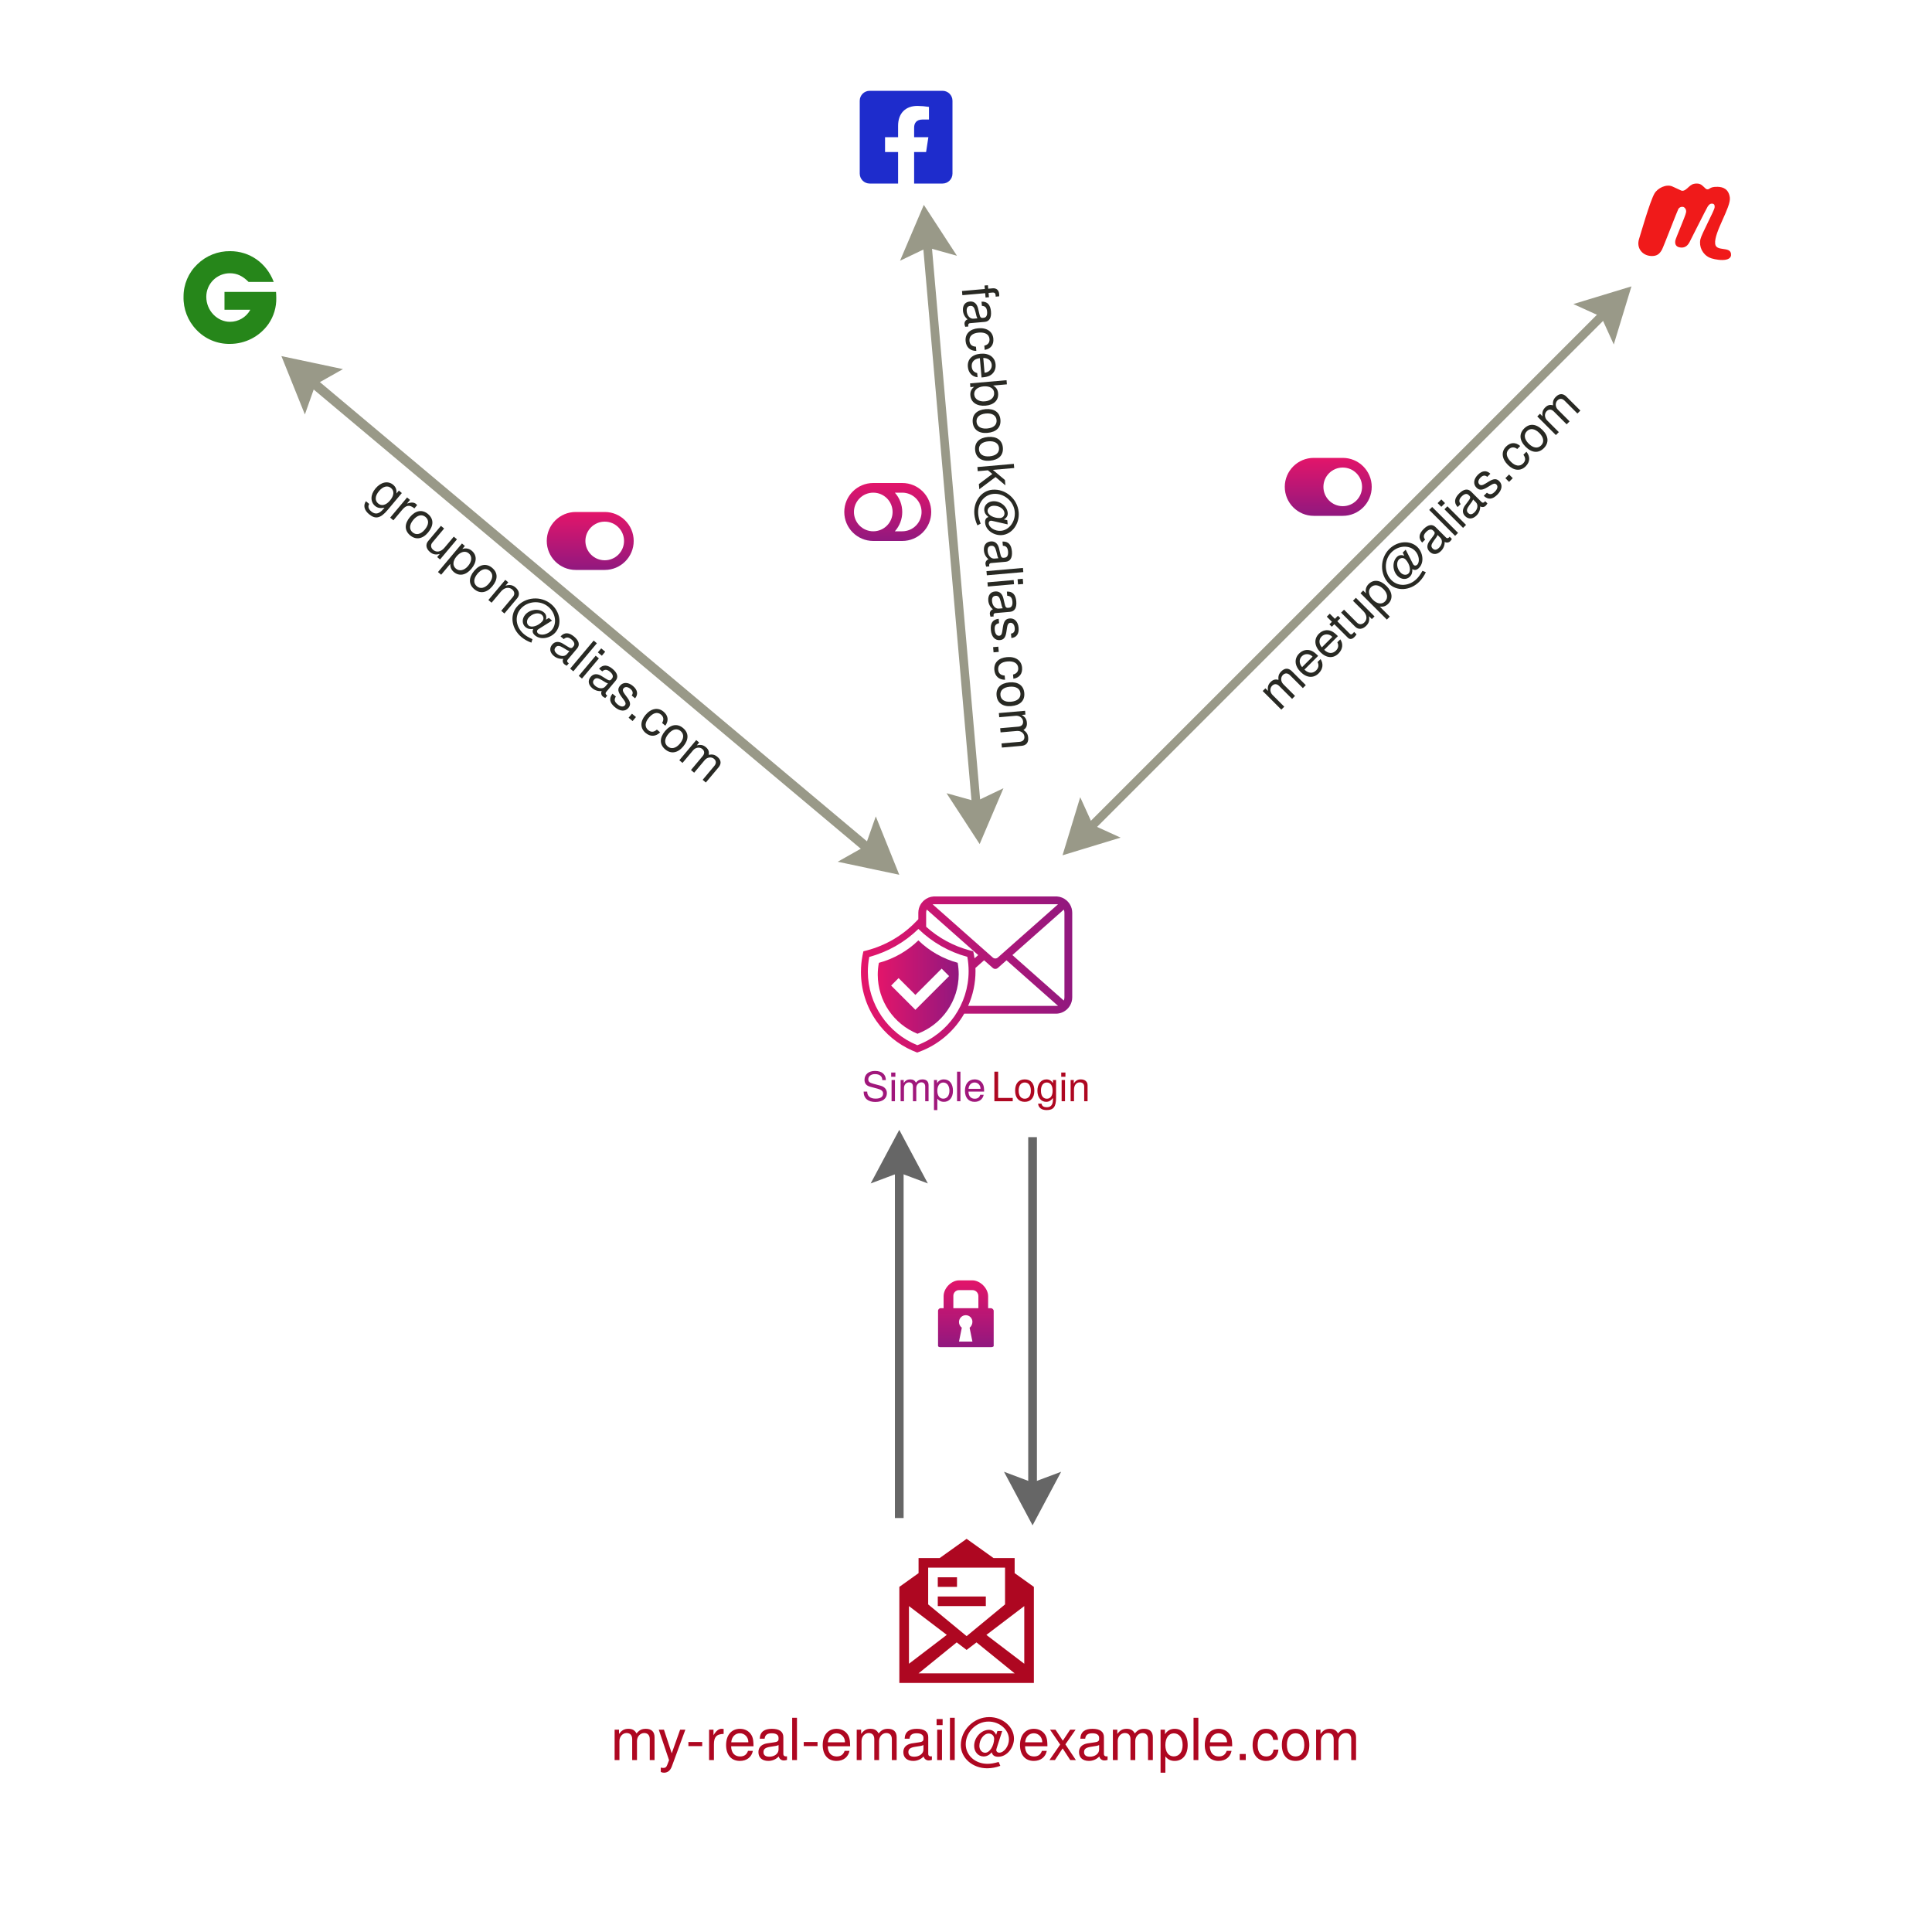
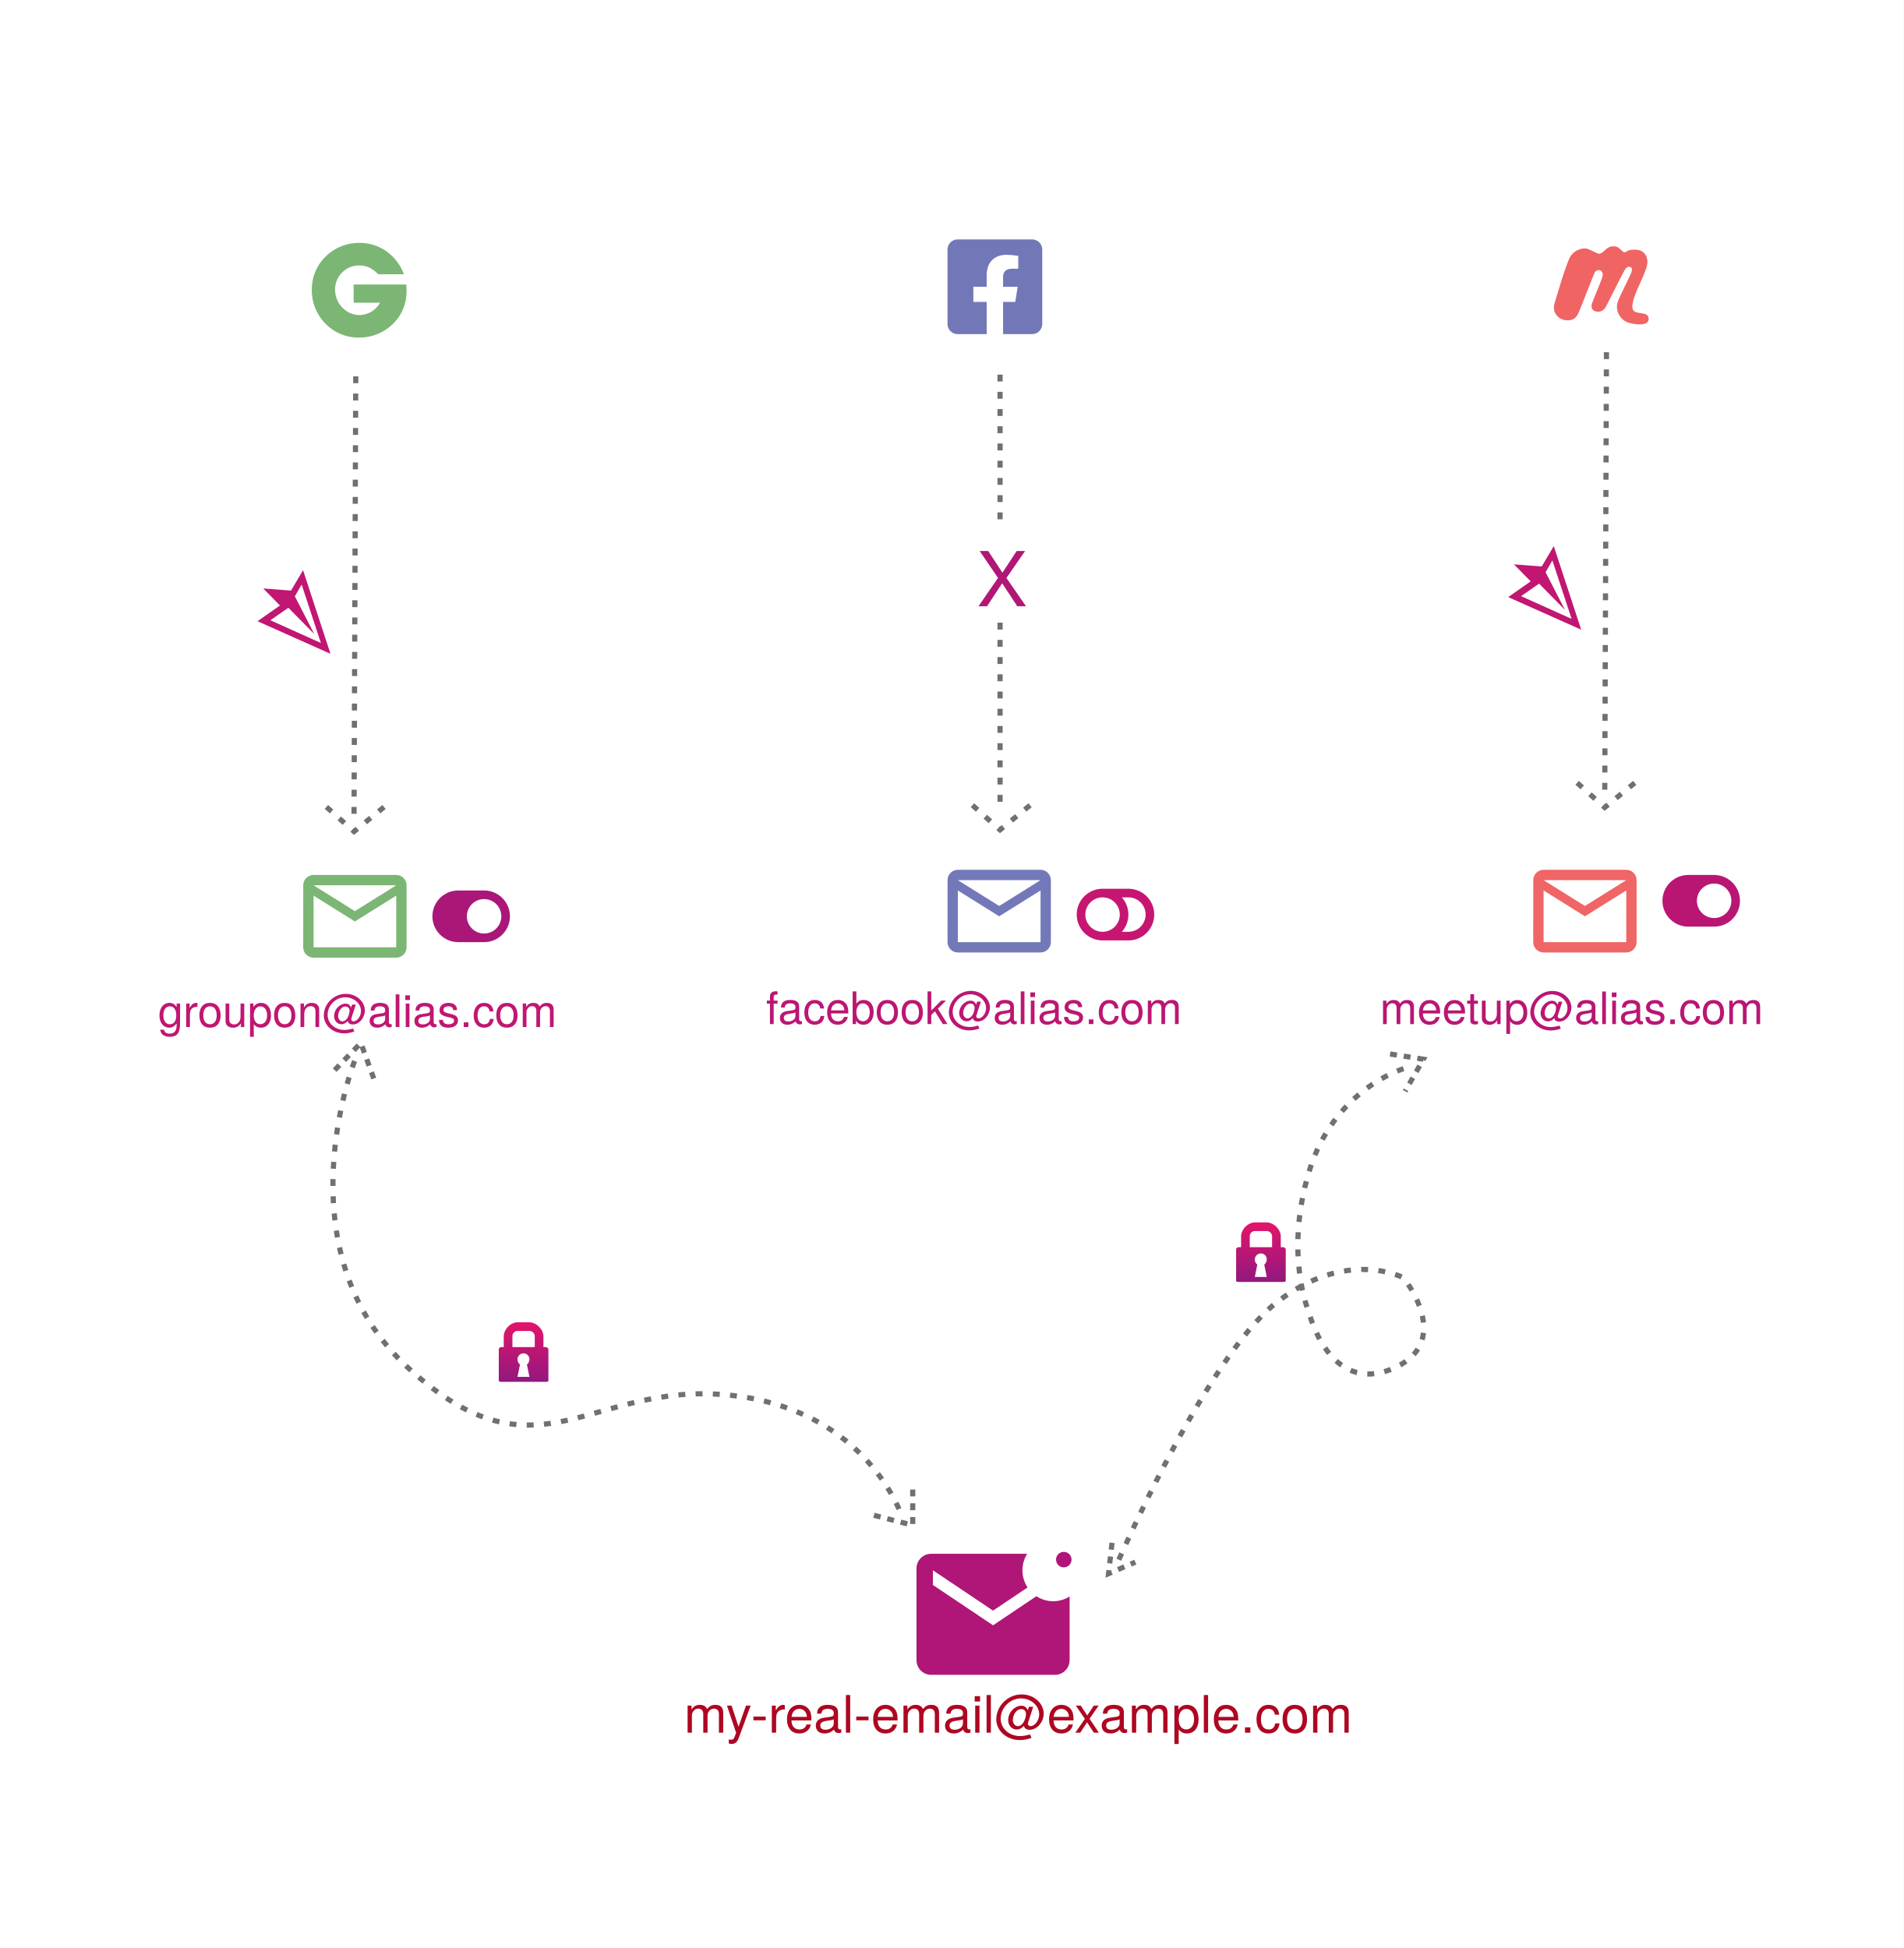
- <svg xmlns="http://www.w3.org/2000/svg" xmlns:xlink="http://www.w3.org/1999/xlink" width="1000" height="1000" viewBox="0 0 1000 1000">
+ <svg xmlns="http://www.w3.org/2000/svg" width="1105" height="1131" viewBox="0 0 1105 1131">
  <defs>
    <linearGradient id="linear-gradient" x1="0.5" x2="0.5" y2="1" gradientUnits="objectBoundingBox">
      <stop offset="0" stop-color="#e3156a" />
      <stop offset="1" stop-color="#91187f" />
    </linearGradient>
-     <linearGradient id="linear-gradient-5" x1="0" y1="0.5" x2="1" y2="0.5" xlink:href="#linear-gradient" />
-     <clipPath id="clip-hero">
-       <rect width="1000" height="1000" />
+     <clipPath id="clip-Artboard_3">
+       <rect width="1105" height="1131" />
    </clipPath>
  </defs>
-   <g id="hero" clip-path="url(#clip-hero)">
-     <rect width="1000" height="1000" fill="#fff" />
-     <path id="Icon_simple-groupon" data-name="Icon simple-groupon" d="M6.632,40.668A23.3,23.3,0,0,0,24.024,48,24.378,24.378,0,0,0,43.98,37.674,22.9,22.9,0,0,0,48,24.164c0-.968-.064-2.012-.126-3.058H21.19v9.22H34.564a11.947,11.947,0,0,1-10.54,6.24c-6.458,0-12.25-5.648-12.25-12.994a12.186,12.186,0,0,1,12.25-12.138c3.688,0,6.71,1.5,9.622,4.478h13.04C42.936,6.038,34.168,0,24.166,0A23.833,23.833,0,0,0,7.106,6.818,22.969,22.969,0,0,0,0,23.508,23.788,23.788,0,0,0,6.632,40.668Z" transform="translate(95 130)" fill="#26861a" />
-     <g id="flowKitConnector" transform="matrix(0.766, 0.643, -0.643, 0.766, 194.322, -22.673)">
-       <path id="line" d="M101.108,189.81h406.88" fill="none" stroke="#998" stroke-width="5" />
-       <path id="leftEdge" d="M18.75-10h0L0,0,18.75,10,15,0Z" transform="translate(101.108 189.81)" fill="#998" stroke="#998" stroke-width="5" />
-       <path id="rightEdge" d="M-18.75-10h0L0,0-18.75,10-15,0Z" transform="translate(507.988 189.81)" fill="#998" stroke="#998" stroke-width="5" />
-     </g>
-     <g id="flowKitConnector-2" data-name="flowKitConnector" transform="translate(347.636 376.596) rotate(-45)">
-       <path id="line-2" data-name="line" d="M101.108,189.81h406.88" fill="none" stroke="#998" stroke-width="4.5" />
-       <path id="leftEdge-2" data-name="leftEdge" d="M18.75-10h0L0,0,18.75,10,15,0Z" transform="translate(101.108 189.81)" fill="#998" stroke="#998" stroke-width="4.5" />
-       <path id="rightEdge-2" data-name="rightEdge" d="M-18.75-10h0L0,0-18.75,10-15,0Z" transform="translate(507.988 189.81)" fill="#998" stroke="#998" stroke-width="4.5" />
-     </g>
-     <g id="flowKitConnector-3" data-name="flowKitConnector" transform="translate(655.266 488.485) rotate(90)">
-       <path id="line-3" data-name="line" d="M101.108,189.81H297.249" fill="none" stroke="#666" stroke-width="4.5" />
-       <path id="leftEdge-3" data-name="leftEdge" d="M18.75-10h0L0,0,18.75,10,15,0Z" transform="translate(101.108 189.81)" fill="#666" stroke="#666" stroke-width="4.5" />
-       <path id="rightEdge-3" data-name="rightEdge" transform="translate(297.249 189.81)" fill="none" stroke="rgba(0,0,0,0)" stroke-width="4.5" />
-     </g>
-     <g id="flowKitConnector-4" data-name="flowKitConnector" transform="translate(344.646 885.843) rotate(-90)">
-       <path id="line-4" data-name="line" d="M101.108,189.81H297.249" fill="none" stroke="#666" stroke-width="4.5" />
-       <path id="leftEdge-4" data-name="leftEdge" d="M18.75-10h0L0,0,18.75,10,15,0Z" transform="translate(101.108 189.81)" fill="#666" stroke="#666" stroke-width="4.5" />
-       <path id="rightEdge-4" data-name="rightEdge" transform="translate(297.249 189.81)" fill="none" stroke="rgba(0,0,0,0)" stroke-width="4.5" />
-     </g>
-     <g id="flowKitConnector-5" data-name="flowKitConnector" transform="matrix(0.087, 0.996, -0.996, 0.087, 658.842, -6.409)">
-       <path id="line-5" data-name="line" d="M101.108,189.81H423.716" fill="none" stroke="#998" stroke-width="4.5" />
-       <path id="leftEdge-5" data-name="leftEdge" d="M18.75-10h0L0,0,18.75,10,15,0Z" transform="translate(101.108 189.81)" fill="#998" stroke="#998" stroke-width="4.5" />
-       <path id="rightEdge-5" data-name="rightEdge" d="M-18.75-10h0L0,0-18.75,10-15,0Z" transform="translate(423.716 189.81)" fill="#998" stroke="#998" stroke-width="4.5" />
-     </g>
-     <text id="groupon_alias.com" data-name="groupon@alias.com" transform="translate(189.49 257.462) rotate(40)" fill="#282923" font-size="26" font-family="HelveticaNeue, Helvetica Neue" opacity="0.997">
+   <g id="Artboard_3" data-name="Artboard – 3" clip-path="url(#clip-Artboard_3)">
+     <rect width="1105" height="1131" fill="#fff" />
+     <path id="Icon_simple-groupon" data-name="Icon simple-groupon" d="M7.6,46.6A26.694,26.694,0,0,0,27.527,55,27.933,27.933,0,0,0,50.394,43.168,26.235,26.235,0,0,0,55,27.688c0-1.109-.073-2.305-.144-3.5H24.28V34.748H39.6A13.689,13.689,0,0,1,27.527,41.9c-7.4,0-14.036-6.472-14.036-14.889A13.963,13.963,0,0,1,27.527,13.1c4.226,0,7.689,1.716,11.025,5.131H53.494C49.2,6.919,39.151,0,27.69,0A27.308,27.308,0,0,0,8.142,7.812,26.319,26.319,0,0,0,0,26.936,27.257,27.257,0,0,0,7.6,46.6Z" transform="translate(181 141)" fill="rgba(66,150,56,0.69)" />
+     <text id="groupon_alias.com" data-name="groupon@alias.com" transform="translate(91.809 596.283)" fill="#c11672" font-size="26" font-family="HelveticaNeue, Helvetica Neue" opacity="0.997">
      <tspan x="0" y="0">groupon@alias.com</tspan>
    </text>
-     <text id="meetup_alias.com" data-name="meetup@alias.com" transform="translate(661.903 368.607) rotate(-45)" fill="#282923" font-size="26" font-family="HelveticaNeue, Helvetica Neue" opacity="0.997">
+     <text id="meetup_alias.com" data-name="meetup@alias.com" transform="translate(800.967 594.607)" fill="#b91674" font-size="26" font-family="HelveticaNeue, Helvetica Neue" opacity="0.997">
      <tspan x="0" y="0">meetup@alias.com</tspan>
    </text>
-     <text id="facebook_alias.com" data-name="facebook@alias.com" transform="matrix(0.087, 0.996, -0.996, 0.087, 497.731, 148.35)" fill="#282923" font-size="26" font-family="HelveticaNeue, Helvetica Neue" opacity="0.997">
+     <text id="facebook_alias.com" data-name="facebook@alias.com" transform="translate(444.654 594.565)" fill="#bc1673" font-size="26" font-family="HelveticaNeue, Helvetica Neue" opacity="0.997">
      <tspan x="0" y="0">facebook@alias.com</tspan>
    </text>
-     <path id="Icon_simple-meetup" data-name="Icon simple-meetup" d="M47.955,39.423c-.608-3.862-7.748-.888-8.192-5.118-.626-6,8.3-18.917,7.594-23.943-.626-4.51-3.682-5.46-6.33-5.512-2.568-.04-3.246.364-4.116.87a1.546,1.546,0,0,1-2.224-.082C34.019,5,33.573,4.566,32.877,4a3.83,3.83,0,0,0-1.89-.79A6.2,6.2,0,0,0,28,3.544a8.229,8.229,0,0,0-2.052,1.5c-.646.566-2.294,2.4-3.822,1.718-.67-.29-2.916-1.412-4.544-2.11C14.46,3.3,9.942,5.49,8.314,8.382c-2.426,4.3-7.2,21.205-7.928,23.429-1.618,5,2.064,9.08,7.018,8.848,2.1-.1,3.5-.86,4.824-3.276C13,36,20.185,17.21,20.723,16.3a2.358,2.358,0,0,1,2.78-.95,2.545,2.545,0,0,1,1.162,2.842c-.272,1.79-5.338,13.258-5.542,14.55-.324,2.206.718,3.428,3.014,3.548,1.568.082,3.134-.474,4.368-2.82.7-1.3,8.7-17.332,9.4-18.4.78-1.172,1.406-1.558,2.206-1.516.618.03,1.6.192,1.356,2.032-.244,1.81-6.686,13.56-7.352,16.442A8.511,8.511,0,0,0,36.8,41.477c2.224,1.092,11.94,2.952,11.154-2.054Z" transform="translate(848 91.845)" fill="#f01a1a" />
-     <path id="Icon_awesome-facebook-square" data-name="Icon awesome-facebook-square" d="M42.857,2.25H5.143A5.143,5.143,0,0,0,0,7.393V45.107A5.143,5.143,0,0,0,5.143,50.25H19.848V33.931H13.1V26.25h6.75V20.4c0-6.659,3.964-10.337,10.036-10.337a40.893,40.893,0,0,1,5.949.519v6.536h-3.35c-3.3,0-4.331,2.049-4.331,4.15V26.25h7.369l-1.179,7.681H28.152V50.25H42.857A5.143,5.143,0,0,0,48,45.107V7.393A5.143,5.143,0,0,0,42.857,2.25Z" transform="translate(445 44.75)" fill="#1e2ccc" />
-     <path id="Icon_metro-mail-read" data-name="Icon metro-mail-read" d="M49.262,31.77H24.393v4.974H49.262ZM34.341,21.823H24.393V26.8h9.947Zm29.842-2.135V11.875H53.24L39.314,1.928,25.389,11.875H14.446v7.813L4.5,26.8V76.533H74.13V26.8ZM19.42,16.849H59.209V35.874L39.314,52.287,19.42,35.874V16.849ZM9.472,36.744,29.059,51.636,9.472,66.586V36.744ZM14.446,71.56,34.185,55.531l5.129,3.905,5.119-3.9L64.183,71.56H14.446Zm54.71-4.974L49.544,51.66,69.157,36.744V66.586Z" transform="translate(461.001 794.566)" fill="#ae0721" />
-     <path id="Icon_awesome-toggle-on" data-name="Icon awesome-toggle-on" d="M30,4.5H15a15,15,0,1,0,0,30H30a15,15,0,1,0,0-30Zm0,25a10,10,0,1,1,10-10A9.994,9.994,0,0,1,30,29.5Z" transform="translate(283 260.5)" fill="url(#linear-gradient)" />
-     <path id="Icon_awesome-toggle-on-2" data-name="Icon awesome-toggle-on" d="M30,4.5H15a15,15,0,1,0,0,30H30a15,15,0,1,0,0-30Zm0,25a10,10,0,1,1,10-10A9.994,9.994,0,0,1,30,29.5Z" transform="translate(665 232.5)" fill="url(#linear-gradient)" />
-     <path id="Icon_awesome-toggle-off" data-name="Icon awesome-toggle-off" d="M30,4.5H15a15,15,0,1,0,0,30H30a15,15,0,1,0,0-30ZM5,19.5a10,10,0,1,1,10,10A9.995,9.995,0,0,1,5,19.5Zm25,10H26.179a14.994,14.994,0,0,0,0-20H30a10,10,0,0,1,0,20Z" transform="translate(437 245.5)" fill="url(#linear-gradient)" />
-     <text id="my-real-email_example.com" data-name="my-real-email@example.com" transform="translate(316 911)" fill="#ae0721" font-size="30" font-family="HelveticaNeue, Helvetica Neue">
+     <path id="Icon_simple-meetup" data-name="Icon simple-meetup" d="M54.948,44.712c-.7-4.425-8.878-1.017-9.386-5.864-.717-6.87,9.51-21.676,8.7-27.435C53.546,6.245,50.044,5.157,47.01,5.1c-2.942-.046-3.719.417-4.716,1A1.772,1.772,0,0,1,39.746,6c-.765-.729-1.276-1.228-2.074-1.877a4.388,4.388,0,0,0-2.166-.905,7.109,7.109,0,0,0-3.419.383,9.429,9.429,0,0,0-2.351,1.716c-.74.649-2.628,2.745-4.379,1.968-.768-.332-3.341-1.618-5.207-2.418-3.582-1.551-8.759.962-10.624,4.276-2.78,4.925-8.25,24.3-9.084,26.846-1.854,5.734,2.365,10.4,8.041,10.138,2.411-.117,4.01-.985,5.527-3.754.88-1.588,9.118-23.115,9.735-24.16a2.7,2.7,0,0,1,3.185-1.089,2.916,2.916,0,0,1,1.331,3.256c-.312,2.051-6.116,15.191-6.35,16.671-.371,2.528.823,3.928,3.453,4.065,1.8.094,3.591-.543,5-3.231.8-1.494,9.966-19.859,10.775-21.087.894-1.343,1.611-1.785,2.528-1.737.708.034,1.831.22,1.554,2.328-.28,2.074-7.661,15.537-8.424,18.839a9.752,9.752,0,0,0,5.365,10.835c2.548,1.251,13.681,3.382,12.78-2.353Z" transform="translate(902 139.845)" fill="rgba(237,65,65,0.81)" />
+     <path id="Icon_awesome-facebook-square" data-name="Icon awesome-facebook-square" d="M49.107,2.25H5.893A5.893,5.893,0,0,0,0,8.143V51.357A5.893,5.893,0,0,0,5.893,57.25h16.85v-18.7H15.008v-8.8h7.734V23.042c0-7.63,4.542-11.845,11.5-11.845a46.856,46.856,0,0,1,6.816.594V19.28H37.22c-3.782,0-4.962,2.347-4.962,4.755V29.75H40.7l-1.35,8.8H32.257v18.7h16.85A5.893,5.893,0,0,0,55,51.357V8.143A5.893,5.893,0,0,0,49.107,2.25Z" transform="translate(550 136.75)" fill="rgba(78,85,165,0.79)" />
+     <path id="Icon_awesome-toggle-on" data-name="Icon awesome-toggle-on" d="M30,4.5H15a15,15,0,1,0,0,30H30a15,15,0,1,0,0-30Zm0,25a10,10,0,1,1,10-10A9.994,9.994,0,0,1,30,29.5Z" transform="translate(251 512.5)" fill="#aa1778" />
+     <path id="Icon_awesome-toggle-on-2" data-name="Icon awesome-toggle-on" d="M30,4.5H15a15,15,0,1,0,0,30H30a15,15,0,1,0,0-30Zm0,25a10,10,0,1,1,10-10A9.994,9.994,0,0,1,30,29.5Z" transform="translate(965 503.5)" fill="#b91674" />
+     <path id="Icon_awesome-toggle-off" data-name="Icon awesome-toggle-off" d="M30,4.5H15a15,15,0,1,0,0,30H30a15,15,0,1,0,0-30ZM5,19.5a10,10,0,1,1,10,10A9.995,9.995,0,0,1,5,19.5Zm25,10H26.179a14.994,14.994,0,0,0,0-20H30a10,10,0,0,1,0,20Z" transform="translate(625 511.5)" fill="#c61671" />
+     <path id="Icon_material-mail-outline" data-name="Icon material-mail-outline" d="M57,6H9a5.992,5.992,0,0,0-5.97,6L3,48a6.018,6.018,0,0,0,6,6H57a6.018,6.018,0,0,0,6-6V12A6.018,6.018,0,0,0,57,6Zm0,42H9V18L33,33,57,18ZM33,27,9,12H57Z" transform="translate(173 502)" fill="#7bb674" />
+     <path id="Icon_material-mail-outline-2" data-name="Icon material-mail-outline" d="M57,6H9a5.992,5.992,0,0,0-5.97,6L3,48a6.018,6.018,0,0,0,6,6H57a6.018,6.018,0,0,0,6-6V12A6.018,6.018,0,0,0,57,6Zm0,42H9V18L33,33,57,18ZM33,27,9,12H57Z" transform="translate(547 499)" fill="#7379b8" />
+     <path id="Icon_material-mail-outline-3" data-name="Icon material-mail-outline" d="M57,6H9a5.992,5.992,0,0,0-5.97,6L3,48a6.018,6.018,0,0,0,6,6H57a6.018,6.018,0,0,0,6-6V12A6.018,6.018,0,0,0,57,6Zm0,42H9V18L33,33,57,18ZM33,27,9,12H57Z" transform="translate(887 499)" fill="#f06565" />
+     <line id="Line_1" data-name="Line 1" x1="1" y2="258" transform="translate(205.5 218.5)" fill="none" stroke="#707070" stroke-width="3" stroke-dasharray="4 6" />
+     <line id="Line_4" data-name="Line 4" x1="1" y2="258" transform="translate(931.5 204.5)" fill="none" stroke="#707070" stroke-width="3" stroke-dasharray="4 6" />
+     <line id="Line_2" data-name="Line 2" y2="85" transform="translate(580.5 217.5)" fill="none" stroke="#707070" stroke-width="3" stroke-dasharray="4 6" />
+     <line id="Line_3" data-name="Line 3" y2="108" transform="translate(580.5 361.5)" fill="none" stroke="#707070" stroke-width="3" stroke-dasharray="4 6" />
+     <path id="Path_186" data-name="Path 186" d="M-164.529,1669.5l16.008,14.3,17.483-14.3" transform="translate(729 -1202)" fill="none" stroke="#707070" stroke-width="3" stroke-dasharray="4 6" />
+     <path id="Path_191" data-name="Path 191" d="M-164.529,1669.5l16.008,14.3,17.483-14.3" transform="translate(354 -1201)" fill="none" stroke="#707070" stroke-width="3" stroke-dasharray="4 6" />
+     <path id="Path_192" data-name="Path 192" d="M-164.529,1669.5l16.008,14.3,17.483-14.3" transform="translate(1080 -1215)" fill="none" stroke="#707070" stroke-width="3" stroke-dasharray="4 6" />
+     <path id="Icon_ionic-md-paper-plane" data-name="Icon ionic-md-paper-plane" d="M3.375,27.487l12.862,4.825,1.6,16.064,8.037-11.25,11.25,11.25,11.25-45Zm31.9,13.63-8.968-9.032L38.737,14.625,19.125,29.531l-7.431-2.683,31.478-16.9Z" transform="matrix(-0.174, 0.985, -0.985, -0.174, 203.577, 332.524)" fill="#c11672" />
+     <path id="Icon_ionic-md-paper-plane-2" data-name="Icon ionic-md-paper-plane" d="M3.375,27.487l12.862,4.825,1.6,16.064,8.037-11.25,11.25,11.25,11.25-45Zm31.9,13.63-8.968-9.032L38.737,14.625,19.125,29.531l-7.431-2.683,31.478-16.9Z" transform="matrix(-0.174, 0.985, -0.985, -0.174, 929.577, 318.524)" fill="#c11672" />
+     <g id="Icon_ionic-md-mail-unread" data-name="Icon ionic-md-mail-unread" transform="translate(529.75 896.5)">
+       <path id="Path_187" data-name="Path 187" d="M34.875,9a4.5,4.5,0,1,1-4.5-4.5,4.5,4.5,0,0,1,4.5,4.5Z" transform="translate(57.375)" fill="#af1677" />
+       <path id="Path_188" data-name="Path 188" d="M71.852,30.254,46.681,47.139,11.771,23.727V15.205l34.91,23.411L66.735,25.164A18.039,18.039,0,0,1,66.5,5.625H10.72a8.517,8.517,0,0,0-8.47,8.522V67.376A8.517,8.517,0,0,0,10.72,75.9H82.662a8.517,8.517,0,0,0,8.47-8.522V30.393a17.762,17.762,0,0,1-19.28-.14Z" transform="translate(0 0)" fill="#af1677" />
+     </g>
+     <path id="Path_189" data-name="Path 189" d="M-147.165,1816s-43.6,110.247,31.553,178.6,104.424,7.328,185.53,15.373S171,2081.49,171,2081.49" transform="translate(353 -1200)" fill="none" stroke="#707070" stroke-width="3" stroke-dasharray="4 6" />
+     <path id="Path_190" data-name="Path 190" d="M152,2079.774l22.535,5.764v-20.9" transform="translate(355.277 -1200)" fill="none" stroke="#707070" stroke-width="3" stroke-dasharray="4 4" />
+     <text id="X" transform="translate(567 352)" fill="#b11777" font-size="44" font-family="HelveticaNeue, Helvetica Neue">
+       <tspan x="0" y="0">X</tspan>
+     </text>
+     <text id="my-real-email_example.com" data-name="my-real-email@example.com" transform="translate(397 1006)" fill="#ae0721" font-size="30" font-family="HelveticaNeue, Helvetica Neue">
      <tspan x="0" y="0">my-real-email@example.com</tspan>
    </text>
-     <path id="Icon_map-locksmith" data-name="Icon map-locksmith" d="M31.075,15.12H29.52V8.9c0-4.088-4.1-8.185-8.189-8.185H14.5C10.418.72,6.48,4.817,6.48,8.9V15.12H4.759a1.544,1.544,0,0,0-1.159,1.2v18.33c0,.431.672.635,1.159.635H31.075c.489,0,1.325-.2,1.325-.635V16.315a1.76,1.76,0,0,0-1.325-1.2ZM21.393,32.4H14.445L15.9,25.224a3.723,3.723,0,0,1-1.458-2.956,3.527,3.527,0,0,1,3.474-3.524,3.428,3.428,0,0,1,3.475,3.406,4,4,0,0,1-1.457,3.094ZM24.48,15.12H11.52V8.9A2.944,2.944,0,0,1,14.574,5.76h6.688A3.076,3.076,0,0,1,24.48,8.9Z" transform="translate(481.93 662)" fill="url(#linear-gradient)" />
-     <g id="Group_47" data-name="Group 47" transform="translate(193.63 -630)">
-       <text id="Simple" transform="translate(252.37 1200)" fill="#a0177b" font-size="21" font-family="HelveticaNeue, Helvetica Neue">
-         <tspan x="0" y="0">Simple</tspan>
-       </text>
-       <text id="Login" transform="translate(319.37 1200)" fill="#ae0721" font-size="21" font-family="HelveticaNeue, Helvetica Neue">
-         <tspan x="0" y="0">Login</tspan>
-       </text>
-       <g id="Group_46" data-name="Group 46" transform="translate(252 1094)">
-         <g id="Group_45" data-name="Group 45" transform="translate(0 0)">
-           <g id="Group_42" data-name="Group 42" transform="translate(8.688 22.737)">
-             <path id="Path_170" data-name="Path 170" d="M-1482.342,845.34a46.693,46.693,0,0,1-20.342-11.6,46.723,46.723,0,0,1-20.444,11.626,33.109,33.109,0,0,0-.587,6.219,33.083,33.083,0,0,0,20.574,30.492,32.947,32.947,0,0,0,21.335-30.792A33.194,33.194,0,0,0-1482.342,845.34Zm-21.885,24.338h-.006l-12.542-12.541,3.855-3.866,8.692,8.692,13.594-13.6,3.861,3.86Zm21.885-24.338a46.693,46.693,0,0,1-20.342-11.6,46.723,46.723,0,0,1-20.444,11.626,33.109,33.109,0,0,0-.587,6.219,33.083,33.083,0,0,0,20.574,30.492,32.947,32.947,0,0,0,21.335-30.792A33.194,33.194,0,0,0-1482.342,845.34Zm-21.885,24.338h-.006l-12.542-12.541,3.855-3.866,8.692,8.692,13.594-13.6,3.861,3.86Zm1.543-35.936a46.723,46.723,0,0,1-20.444,11.626,33.109,33.109,0,0,0-.587,6.219,33.083,33.083,0,0,0,20.574,30.492,32.947,32.947,0,0,0,21.335-30.792,33.194,33.194,0,0,0-.536-5.946A46.693,46.693,0,0,1-1502.684,833.742Zm-1.543,35.936h-.006l-12.542-12.541,3.855-3.866,8.692,8.692,13.594-13.6,3.861,3.86Zm21.885-24.338a46.693,46.693,0,0,1-20.342-11.6,46.723,46.723,0,0,1-20.444,11.626,33.109,33.109,0,0,0-.587,6.219,33.083,33.083,0,0,0,20.574,30.492,32.947,32.947,0,0,0,21.335-30.792A33.194,33.194,0,0,0-1482.342,845.34Zm-21.885,24.338h-.006l-12.542-12.541,3.855-3.866,8.692,8.692,13.594-13.6,3.861,3.86Zm21.885-24.338a46.693,46.693,0,0,1-20.342-11.6,46.723,46.723,0,0,1-20.444,11.626,33.109,33.109,0,0,0-.587,6.219,33.083,33.083,0,0,0,20.574,30.492,32.947,32.947,0,0,0,21.335-30.792A33.194,33.194,0,0,0-1482.342,845.34Zm-21.885,24.338h-.006l-12.542-12.541,3.855-3.866,8.692,8.692,13.594-13.6,3.861,3.86Z" transform="translate(1523.715 -833.742)" fill="url(#linear-gradient-5)" />
-           </g>
-           <g id="Group_44" data-name="Group 44">
-             <g id="Group_43" data-name="Group 43">
-               <path id="Path_171" data-name="Path 171" d="M-1420.28,825.532a8.665,8.665,0,0,0-1.26-1.587c-.147-.149-.3-.29-.463-.425a8.361,8.361,0,0,0-4.98-2.022h-63.766a8.361,8.361,0,0,0-4.98,2.022,4.4,4.4,0,0,0-.457.425,8.2,8.2,0,0,0-1.261,1.576,8.435,8.435,0,0,0-1.25,4.43v3.324l-1.057,1.09-.182.193a54.561,54.561,0,0,1-25.372,14.864c-.243.069-.49.13-.739.193l-1.075.266-.238,1.079c-.083.39-.163.785-.241,1.183a44.669,44.669,0,0,0-.793,8.387,44.211,44.211,0,0,0,8.005,25.456,44.383,44.383,0,0,0,18.561,15.267c.639.282,1.283.548,1.939.8l.616.237.62-.226c.843-.3,1.673-.628,2.494-.971a44.514,44.514,0,0,0,21.2-18.918h47.461a8.4,8.4,0,0,0,5.47-2.018c.171-.141.323-.282.481-.44a8.8,8.8,0,0,0,1.261-1.584,8.412,8.412,0,0,0,1.25-4.425V829.951A8.473,8.473,0,0,0-1420.28,825.532Zm-70.4.006c.146-.011.3-.017.448-.017h62.738c.152,0,.3.005.446.017h.663l-.107.1-31.053,27.474a1.984,1.984,0,0,1-2.624,0l-31.052-27.474-.108-.1Zm-3.974,4.414a4.329,4.329,0,0,1,.328-1.673l26.622,23.564-1.9,1.678q-.144-.983-.34-1.95c-.033-.21-.072-.412-.119-.622l-.23-1.09-1.081-.266c-.26-.068-.52-.13-.78-.2a54.68,54.68,0,0,1-22.5-12.214Zm-4.572,68.537a41.2,41.2,0,0,1-25.6-37.958,41.153,41.153,0,0,1,.735-7.738,58.059,58.059,0,0,0,25.439-14.476,58.069,58.069,0,0,0,25.316,14.441,41.092,41.092,0,0,1,.672,7.405A41.016,41.016,0,0,1-1499.228,898.488Zm26.31-20.353a44.262,44.262,0,0,0,3.811-17.973c0-.555-.012-1.1-.034-1.656l4.48-3.968,4.488,3.968a1.984,1.984,0,0,0,2.624,0l4.487-3.968,26.549,23.484.124.114Zm49.84-4.425a4.341,4.341,0,0,1-.327,1.667l-26.605-23.536,26.611-23.547a4.37,4.37,0,0,1,.321,1.656Z" transform="translate(1528.394 -821.497)" fill="url(#linear-gradient-5)" />
-             </g>
-           </g>
-         </g>
-       </g>
-     </g>
+     <path id="Icon_map-locksmith" data-name="Icon map-locksmith" d="M31.075,15.12H29.52V8.9c0-4.088-4.1-8.185-8.189-8.185H14.5C10.418.72,6.48,4.817,6.48,8.9V15.12H4.759a1.544,1.544,0,0,0-1.159,1.2v18.33c0,.431.672.635,1.159.635H31.075c.489,0,1.325-.2,1.325-.635V16.315a1.76,1.76,0,0,0-1.325-1.2ZM21.393,32.4H14.445L15.9,25.224a3.723,3.723,0,0,1-1.458-2.956,3.527,3.527,0,0,1,3.474-3.524,3.428,3.428,0,0,1,3.475,3.406,4,4,0,0,1-1.457,3.094ZM24.48,15.12H11.52V8.9A2.944,2.944,0,0,1,14.574,5.76h6.688A3.076,3.076,0,0,1,24.48,8.9Z" transform="translate(285.93 767)" fill="url(#linear-gradient)" />
+     <path id="Icon_map-locksmith-2" data-name="Icon map-locksmith" d="M31.075,15.12H29.52V8.9c0-4.088-4.1-8.185-8.189-8.185H14.5C10.418.72,6.48,4.817,6.48,8.9V15.12H4.759a1.544,1.544,0,0,0-1.159,1.2v18.33c0,.431.672.635,1.159.635H31.075c.489,0,1.325-.2,1.325-.635V16.315a1.76,1.76,0,0,0-1.325-1.2ZM21.393,32.4H14.445L15.9,25.224a3.723,3.723,0,0,1-1.458-2.956,3.527,3.527,0,0,1,3.474-3.524,3.428,3.428,0,0,1,3.475,3.406,4,4,0,0,1-1.457,3.094ZM24.48,15.12H11.52V8.9A2.944,2.944,0,0,1,14.574,5.76h6.688A3.076,3.076,0,0,1,24.48,8.9Z" transform="translate(713.93 709)" fill="url(#linear-gradient)" />
+     <path id="Path_195" data-name="Path 195" d="M852.538,1776.159s-40.43,11.784-54.916,60,0,81.47,0,81.47,11.734,48.231,48.454,32.742,6.461-52.778,6.461-52.778-32.971-17.76-73.978,14.531-92.788,152.565-92.788,152.565" transform="translate(-37.825 -1155.685)" fill="none" stroke="#707070" stroke-width="3" stroke-dasharray="4 6" />
+     <path id="Path_196" data-name="Path 196" d="M294.5,2009.748l-2.011,17.9,15.542-6.695" transform="translate(351 -1114)" fill="none" stroke="#707070" stroke-width="3" stroke-dasharray="4 4" />
+     <path id="Path_197" data-name="Path 197" d="M-159.743,1740.307l15.2-15.786,7.495,20.667" transform="translate(354 -1119)" fill="none" stroke="#707070" stroke-width="3" stroke-dasharray="4 4" />
+     <path id="Path_198" data-name="Path 198" d="M453.9,1730.937l19.345,3.03-10.607,18.592" transform="translate(353 -1119)" fill="none" stroke="#707070" stroke-width="3" stroke-dasharray="4 4" />
  </g>
</svg>
